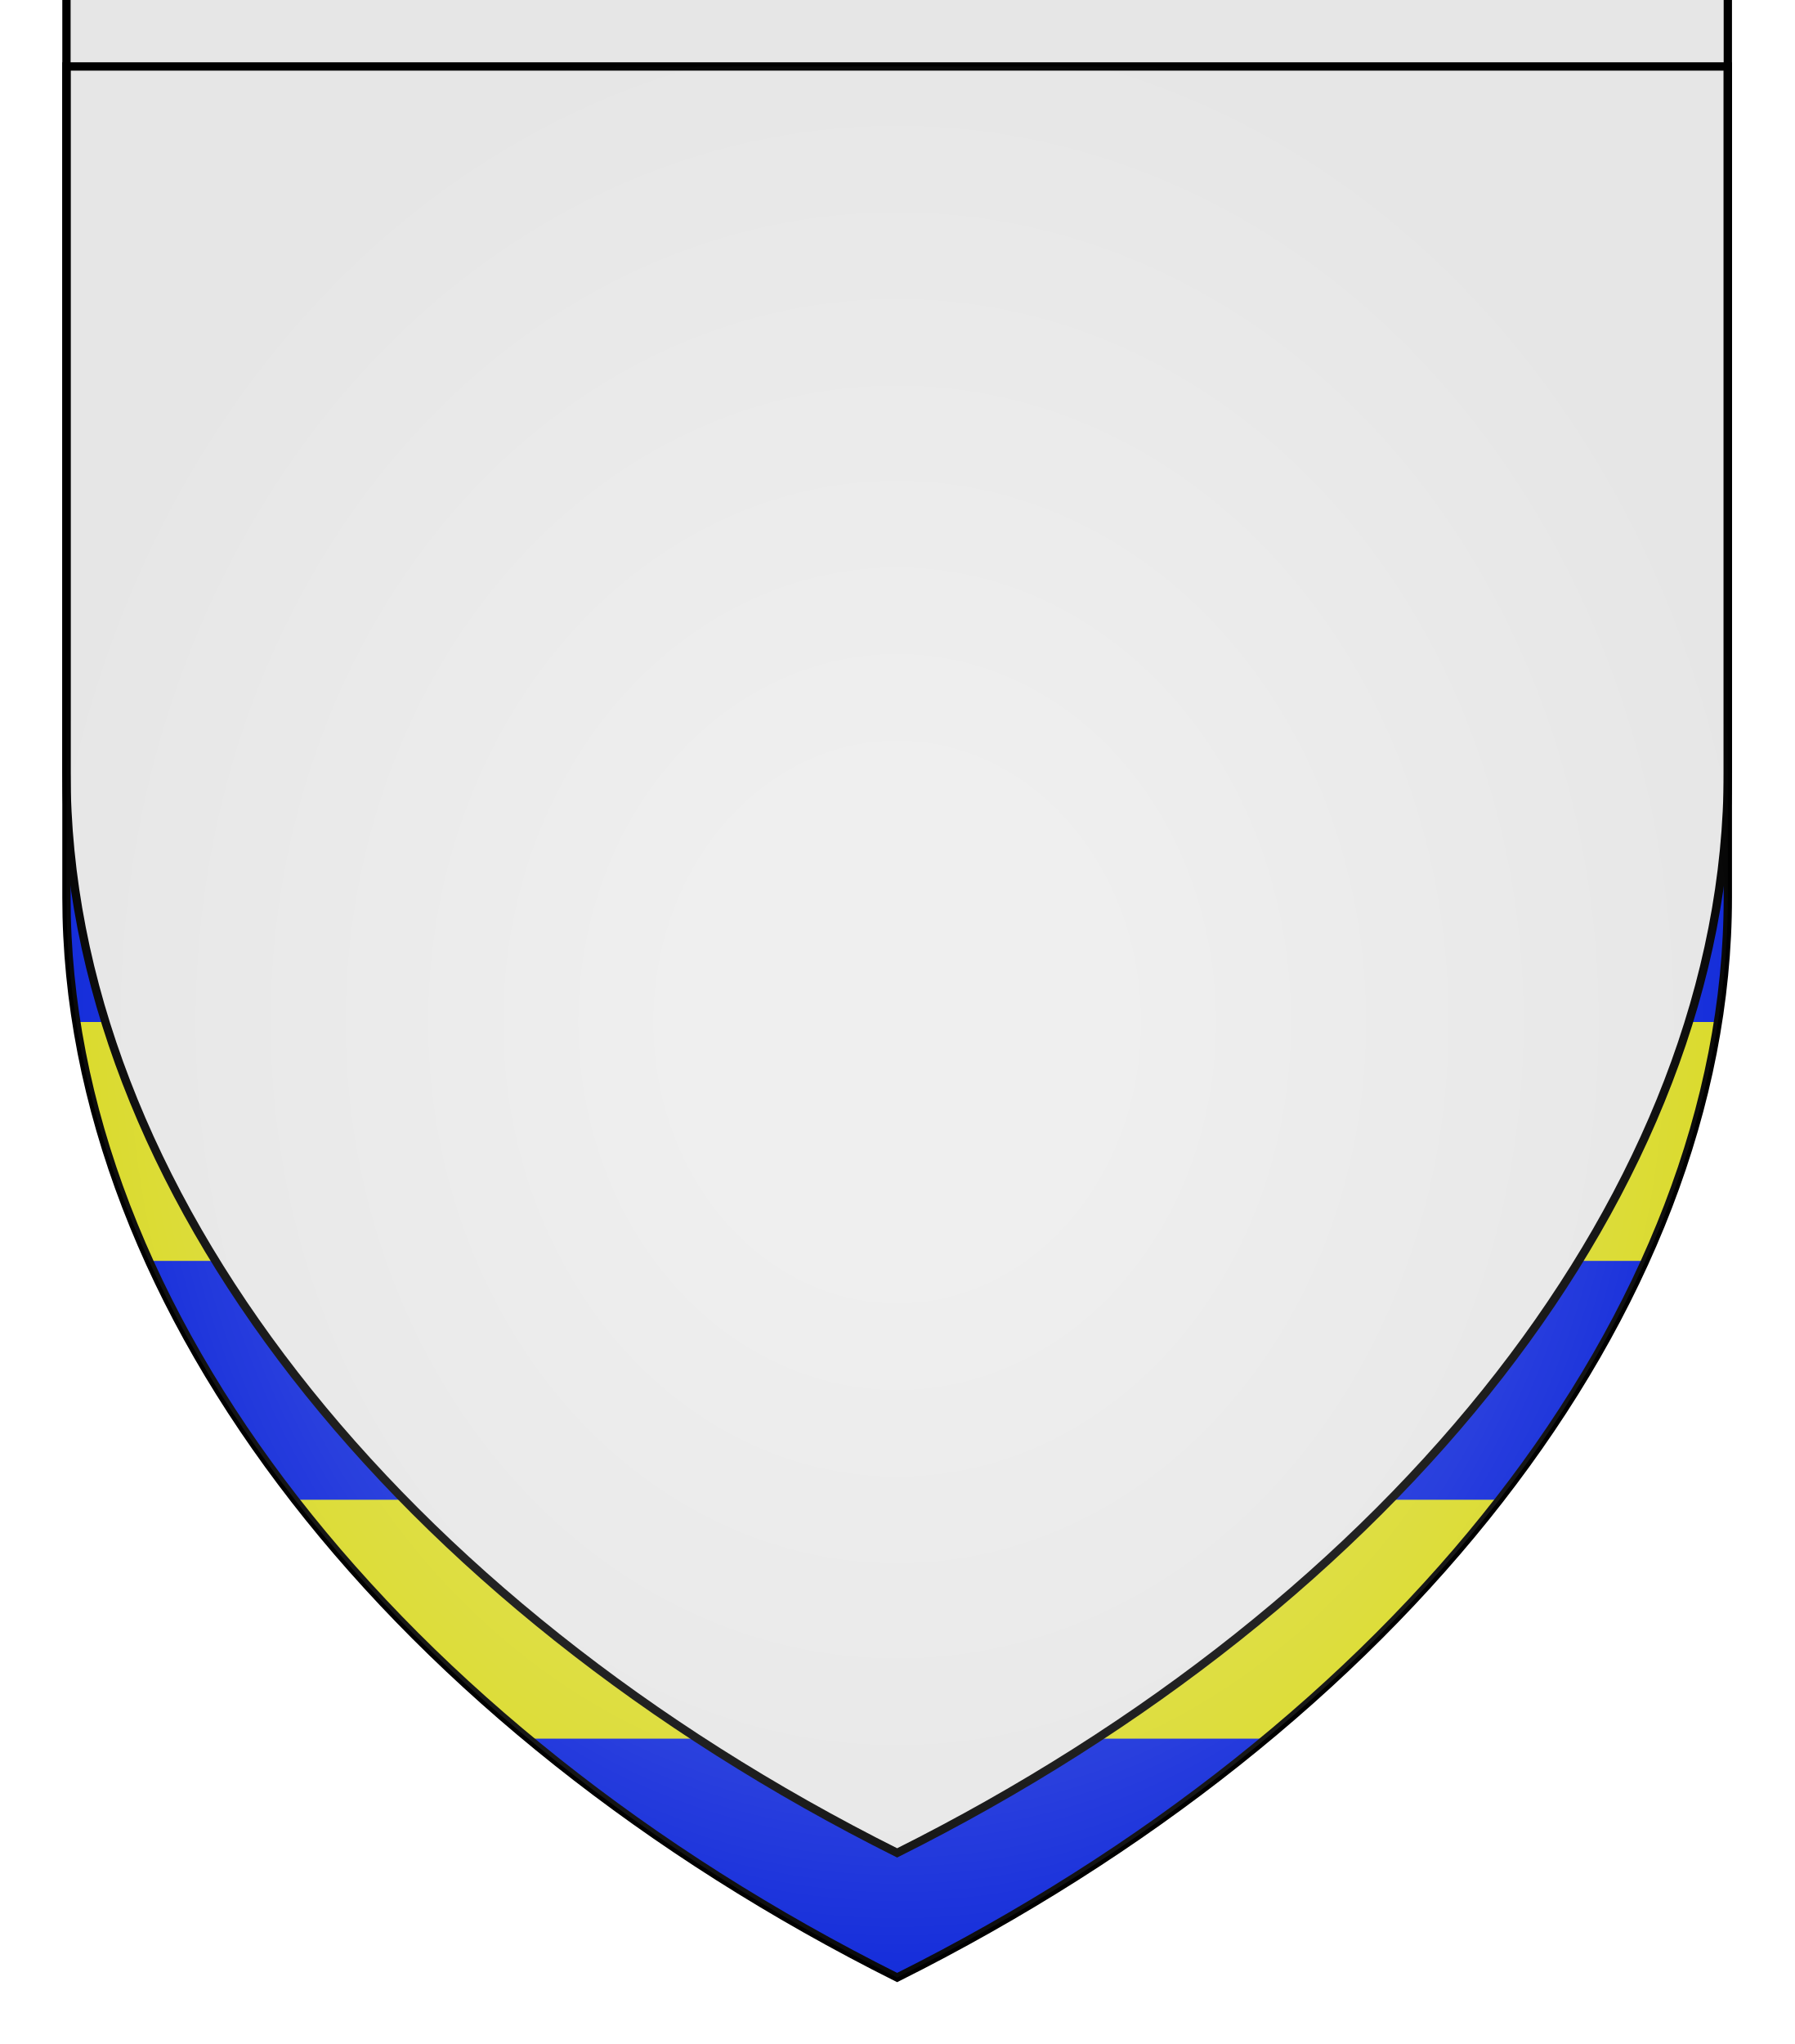
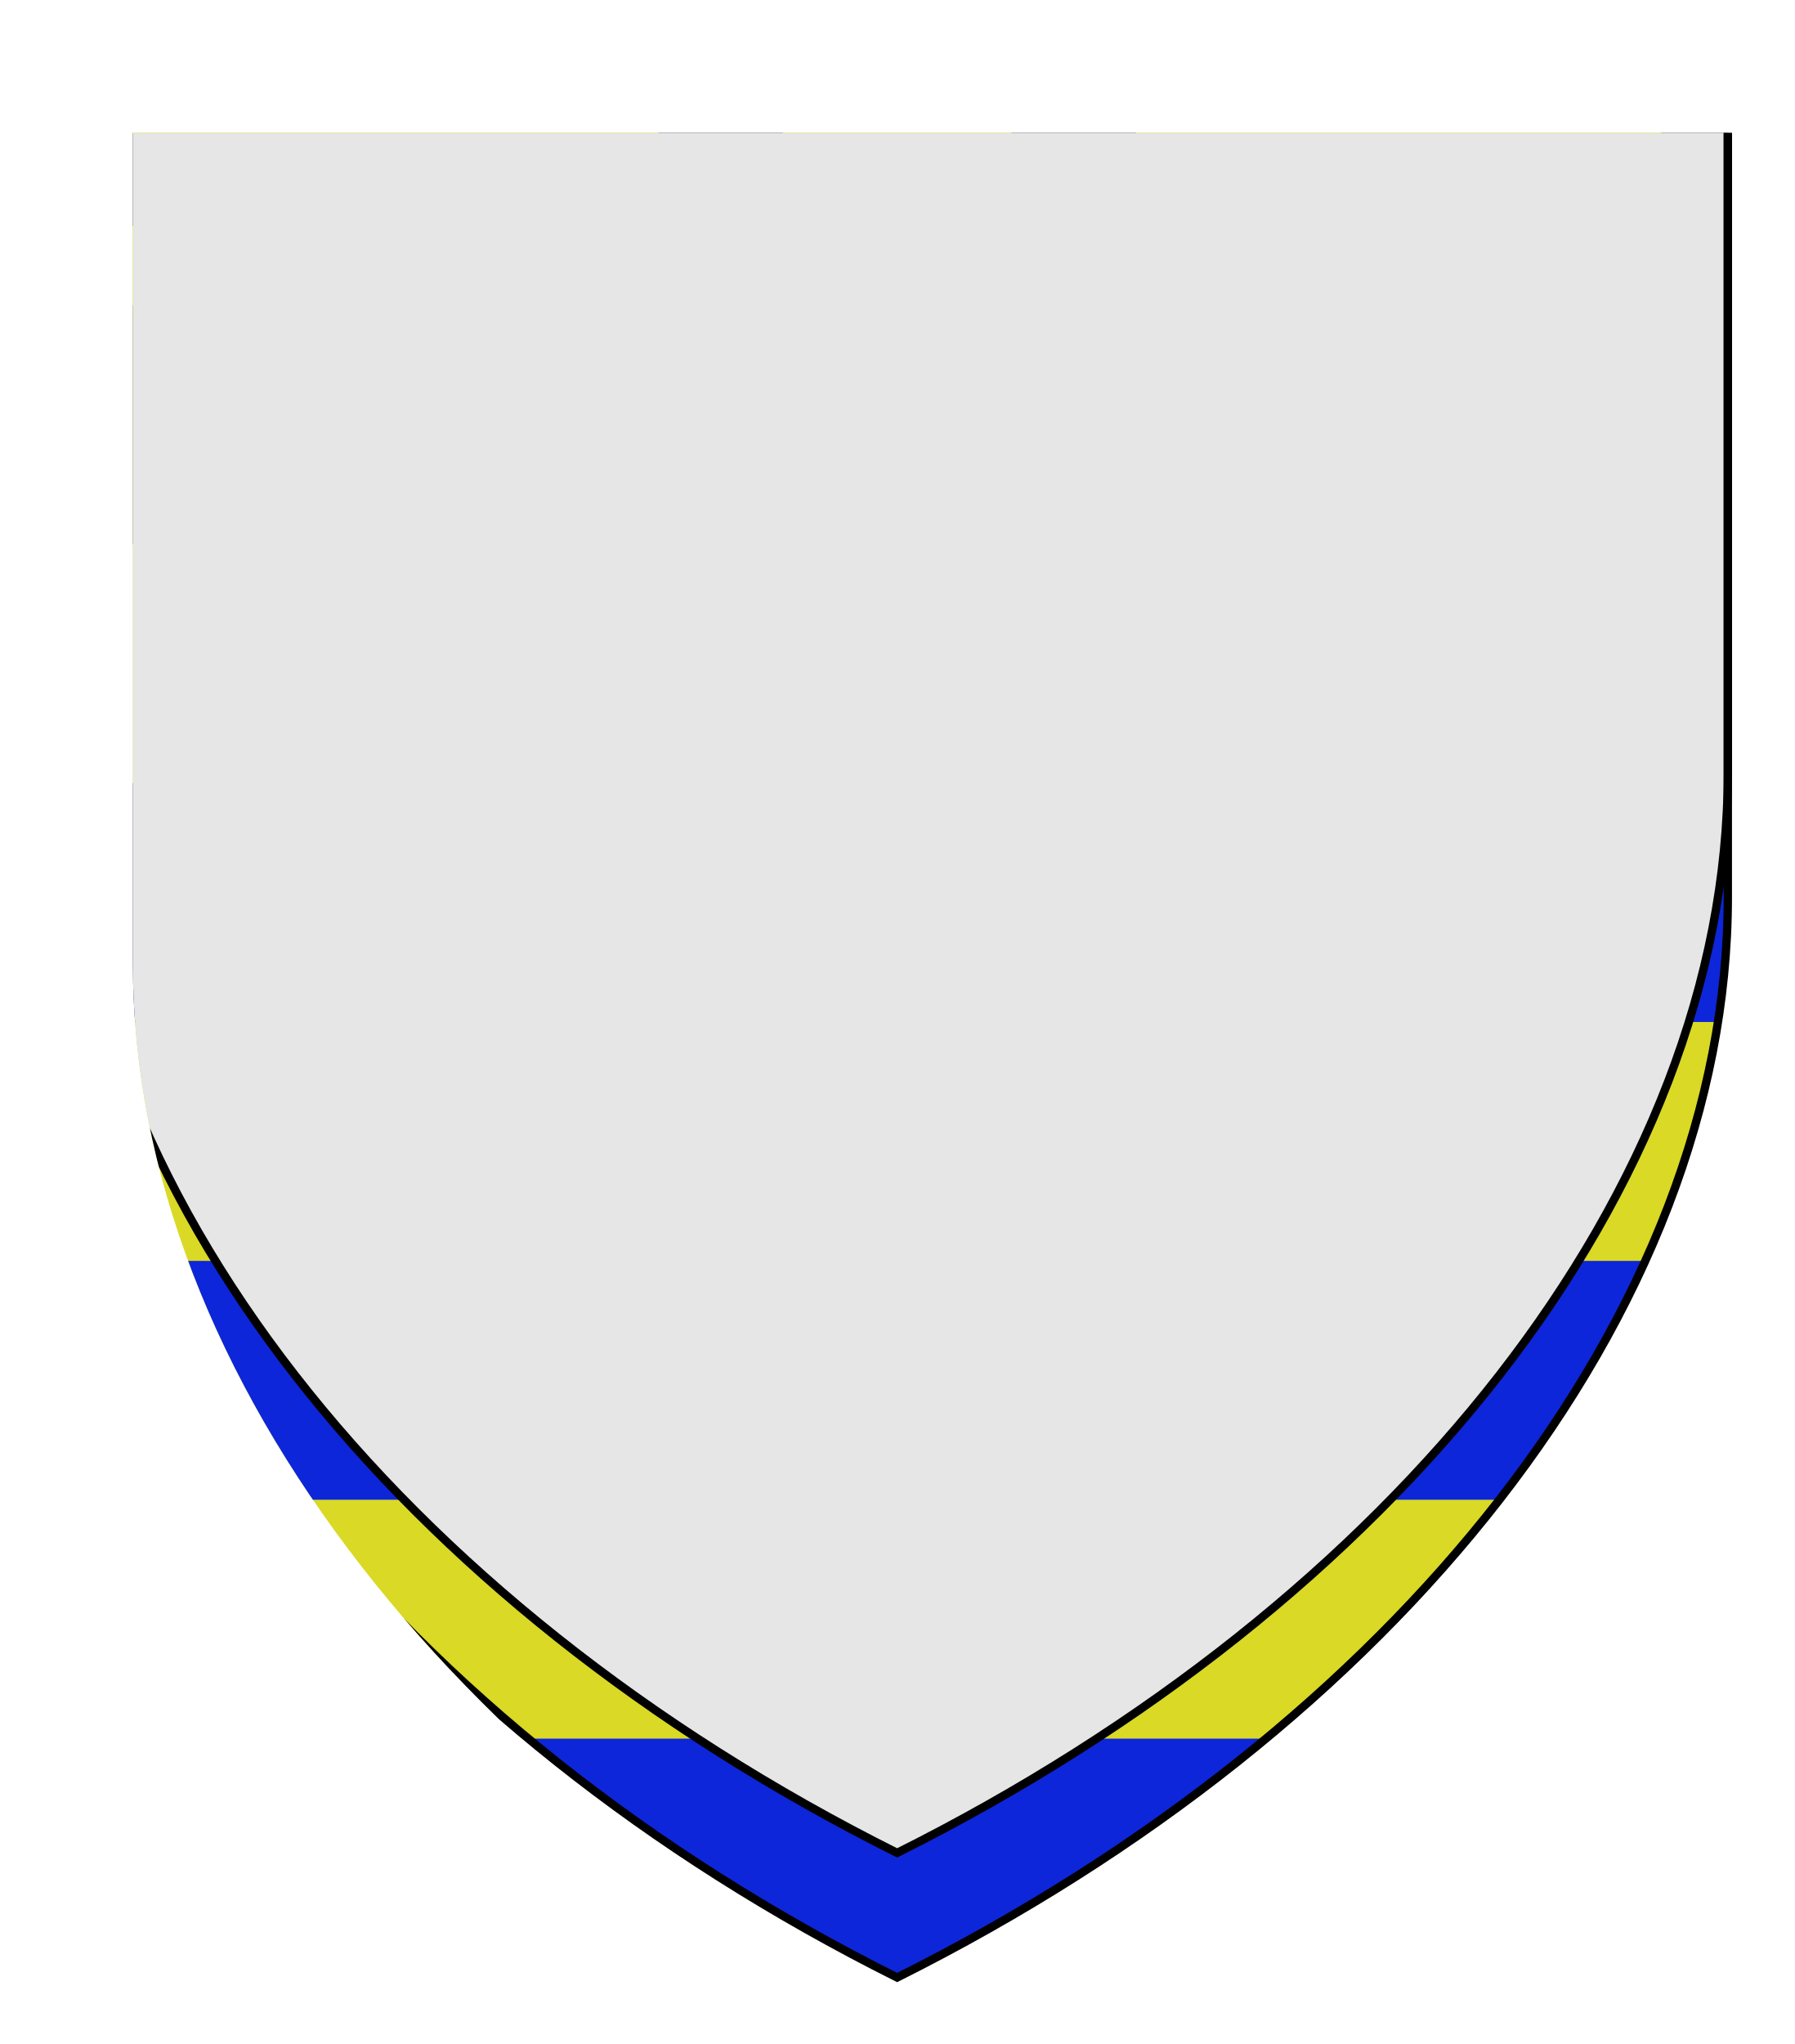
<svg xmlns="http://www.w3.org/2000/svg" height="246.0" width="216.0">
  <defs>
    <clipPath id="contour">
      <path d="M 8.0,8.0 L 208.0,8.0 L 208.0,108.0 C 208.0,158.0 168.0,208.0 108.0,238.0 C 48.0,208.0 8.0,158.0 8.0,108.0 L 8.0,8.0 Z" />
    </clipPath>
    <radialGradient id="lighting">
      <stop offset="25%" stop-color="white" stop-opacity="35%" />
      <stop offset="100%" stop-color="white" stop-opacity="0%" />
    </radialGradient>
  </defs>
  <g transform="translate(8.0,8.0)">
-     <path d="M 0.0,0.0 L 200.0,0.0 L 200.0,100.0 C 200.0,150.0 160.0,200.0 100.0,230.0 C 40.0,200.0 0.0,150.0 0.0,100.0 L 0.0,0.0 Z" style="fill: rgb(217, 217, 38); stroke-width: 1px; stroke: none;" />
-     <path d="M 0.0,28.75 L 0.0,57.5 L 200.0,57.5 L 200.0,28.75 L 0.0,28.75 Z" style="fill: rgb(13, 38, 217); stroke-width: 1px; stroke: none;" />
-     <path d="M 0.0,86.25 L 0.0,100.0 C 0.0,105.007 0.401,110.013 1.183,115.0 L 198.817,115.0 C 199.599,110.013 200.0,105.007 200.0,100.0 L 200.0,86.25 L 0.0,86.25 Z" style="fill: rgb(13, 38, 217); stroke-width: 1px; stroke: none;" />
-     <path d="M 9.936,143.75 C 14.416,153.638 20.328,163.279 27.5,172.5 L 172.5,172.5 C 179.672,163.279 185.584,153.638 190.064,143.75 L 9.936,143.75 Z" style="fill: rgb(13, 38, 217); stroke-width: 1px; stroke: none;" />
-     <path d="M 55.6,201.25 L 55.6,201.25 C 68.624,212.06 83.562,221.781 100.0,230.0 C 116.438,221.781 131.376,212.06 144.4,201.25 L 55.6,201.25 Z" style="fill: rgb(13, 38, 217); stroke-width: 1px; stroke: none;" />
-     <path d="M 0.0,0.0 L 0.0,57.5 L 200.0,57.5 L 200.0,0.0 L 0.0,0.0 Z" style="fill: rgb(217, 217, 38); stroke-width: 1px; stroke: none;" />
-     <path d="M 0.0,0.0 L 0.0,19.167 L 19.167,19.167 L 0.0,0.0 L 0.0,0.0 Z" style="fill: rgb(13, 38, 217); stroke-width: 1px; stroke: none;" />
-     <path d="M 71.25,0.0 L 71.25,57.5 L 86.25,57.5 L 86.25,0.0 L 71.25,0.0 Z" style="fill: rgb(13, 38, 217); stroke-width: 1px; stroke: none;" />
-     <path d="M 113.75,0.0 L 113.75,57.5 L 128.75,57.5 L 128.75,0.0 L 113.75,0.0 Z" style="fill: rgb(13, 38, 217); stroke-width: 1px; stroke: none;" />
-     <path d="M 200.0,0.0 L 180.833,19.167 L 200.0,19.167 L 200.0,0.0 L 200.0,0.0 Z" style="fill: rgb(13, 38, 217); stroke-width: 1px; stroke: none;" />
-     <path d="M 0.0,-15.0 L 200.0,-15.0 L 200.0,85.0 C 200.0,135.0 160.0,185.0 100.0,215.0 C 40.0,185.0 0.0,135.0 0.0,85.0 L 0.0,-15.0 Z" style="fill: rgb(230, 230, 230); stroke-width: 1px; stroke: none;" />
-     <path d="M 0.0,-15.0 L 200.0,-15.0 L 200.0,85.0 C 200.0,135.0 160.0,185.0 100.0,215.0 C 40.0,185.0 0.0,135.0 0.0,85.0 L 0.0,-15.0 Z" style="fill: none; stroke-width: 1px; stroke: rgb(0, 0, 0);" />
-     <path d="M 0.0,0.0 L 200.0,0.0 L 200.0,100.0 C 200.0,150.0 160.0,200.0 100.0,230.0 C 40.0,200.0 0.0,150.0 0.0,100.0 L 0.0,0.0 Z" style="fill: none; stroke-width: 1px; stroke: rgb(0, 0, 0);" />
+     <path clip-path="url(#contour)" d="M 0.0,0.0 L 200.0,0.0 L 200.0,100.0 C 200.0,150.0 160.0,200.0 100.0,230.0 C 40.0,200.0 0.0,150.0 0.0,100.0 L 0.0,0.0 Z" style="fill: rgb(217, 217, 38); stroke-width: 1px; stroke: none;" />
+     <path clip-path="url(#contour)" d="M 0.0,28.75 L 0.0,57.5 L 200.0,57.5 L 200.0,28.75 L 0.0,28.75 Z" style="fill: rgb(13, 38, 217); stroke-width: 1px; stroke: none;" />
+     <path clip-path="url(#contour)" d="M 0.0,86.25 L 0.0,100.0 C 0.0,105.007 0.401,110.013 1.183,115.0 L 198.817,115.0 C 199.599,110.013 200.0,105.007 200.0,100.0 L 200.0,86.25 L 0.0,86.25 Z" style="fill: rgb(13, 38, 217); stroke-width: 1px; stroke: none;" />
+     <path clip-path="url(#contour)" d="M 9.936,143.75 C 14.416,153.638 20.328,163.279 27.5,172.5 L 172.5,172.5 C 179.672,163.279 185.584,153.638 190.064,143.75 L 9.936,143.75 Z" style="fill: rgb(13, 38, 217); stroke-width: 1px; stroke: none;" />
+     <path clip-path="url(#contour)" d="M 55.6,201.25 L 55.6,201.25 C 68.624,212.06 83.562,221.781 100.0,230.0 C 116.438,221.781 131.376,212.06 144.4,201.25 L 55.6,201.25 Z" style="fill: rgb(13, 38, 217); stroke-width: 1px; stroke: none;" />
+     <path clip-path="url(#contour)" d="M 0.0,0.0 L 0.0,57.5 L 200.0,57.5 L 200.0,0.0 L 0.0,0.0 Z" style="fill: rgb(217, 217, 38); stroke-width: 1px; stroke: none;" />
+     <path clip-path="url(#contour)" d="M 0.0,0.0 L 0.0,19.167 L 19.167,19.167 L 0.0,0.0 L 0.0,0.0 Z" style="fill: rgb(13, 38, 217); stroke-width: 1px; stroke: none;" />
+     <path clip-path="url(#contour)" d="M 71.25,0.0 L 71.25,57.5 L 86.25,57.5 L 86.25,0.0 L 71.25,0.0 Z" style="fill: rgb(13, 38, 217); stroke-width: 1px; stroke: none;" />
+     <path clip-path="url(#contour)" d="M 113.75,0.0 L 113.75,57.5 L 128.75,57.5 L 128.75,0.0 L 113.75,0.0 Z" style="fill: rgb(13, 38, 217); stroke-width: 1px; stroke: none;" />
+     <path clip-path="url(#contour)" d="M 200.0,0.0 L 180.833,19.167 L 200.0,19.167 L 200.0,0.0 L 200.0,0.0 Z" style="fill: rgb(13, 38, 217); stroke-width: 1px; stroke: none;" />
+     <path clip-path="url(#contour)" d="M 0.0,-15.0 L 200.0,-15.0 L 200.0,85.0 C 200.0,135.0 160.0,185.0 100.0,215.0 C 40.0,185.0 0.0,135.0 0.0,85.0 L 0.0,-15.0 Z" style="fill: rgb(230, 230, 230); stroke-width: 1px; stroke: none;" />
+     <path clip-path="url(#contour)" d="M 0.0,-15.0 L 200.0,-15.0 L 200.0,85.0 C 200.0,135.0 160.0,185.0 100.0,215.0 C 40.0,185.0 0.0,135.0 0.0,85.0 L 0.0,-15.0 Z" style="fill: none; stroke-width: 1px; stroke: rgb(0, 0, 0);" />
+     <path clip-path="url(#contour)" d="M 0.0,0.0 L 200.0,0.0 L 200.0,100.0 C 200.0,150.0 160.0,200.0 100.0,230.0 C 40.0,200.0 0.0,150.0 0.0,100.0 L 0.0,0.0 Z" style="fill: none; stroke-width: 1px; stroke: rgb(0, 0, 0);" />
  </g>
-   <rect clip-path="url(#contour)" fill="url(#lighting)" height="246.0" width="216.0" x="0.0" y="0.0" />
</svg>
